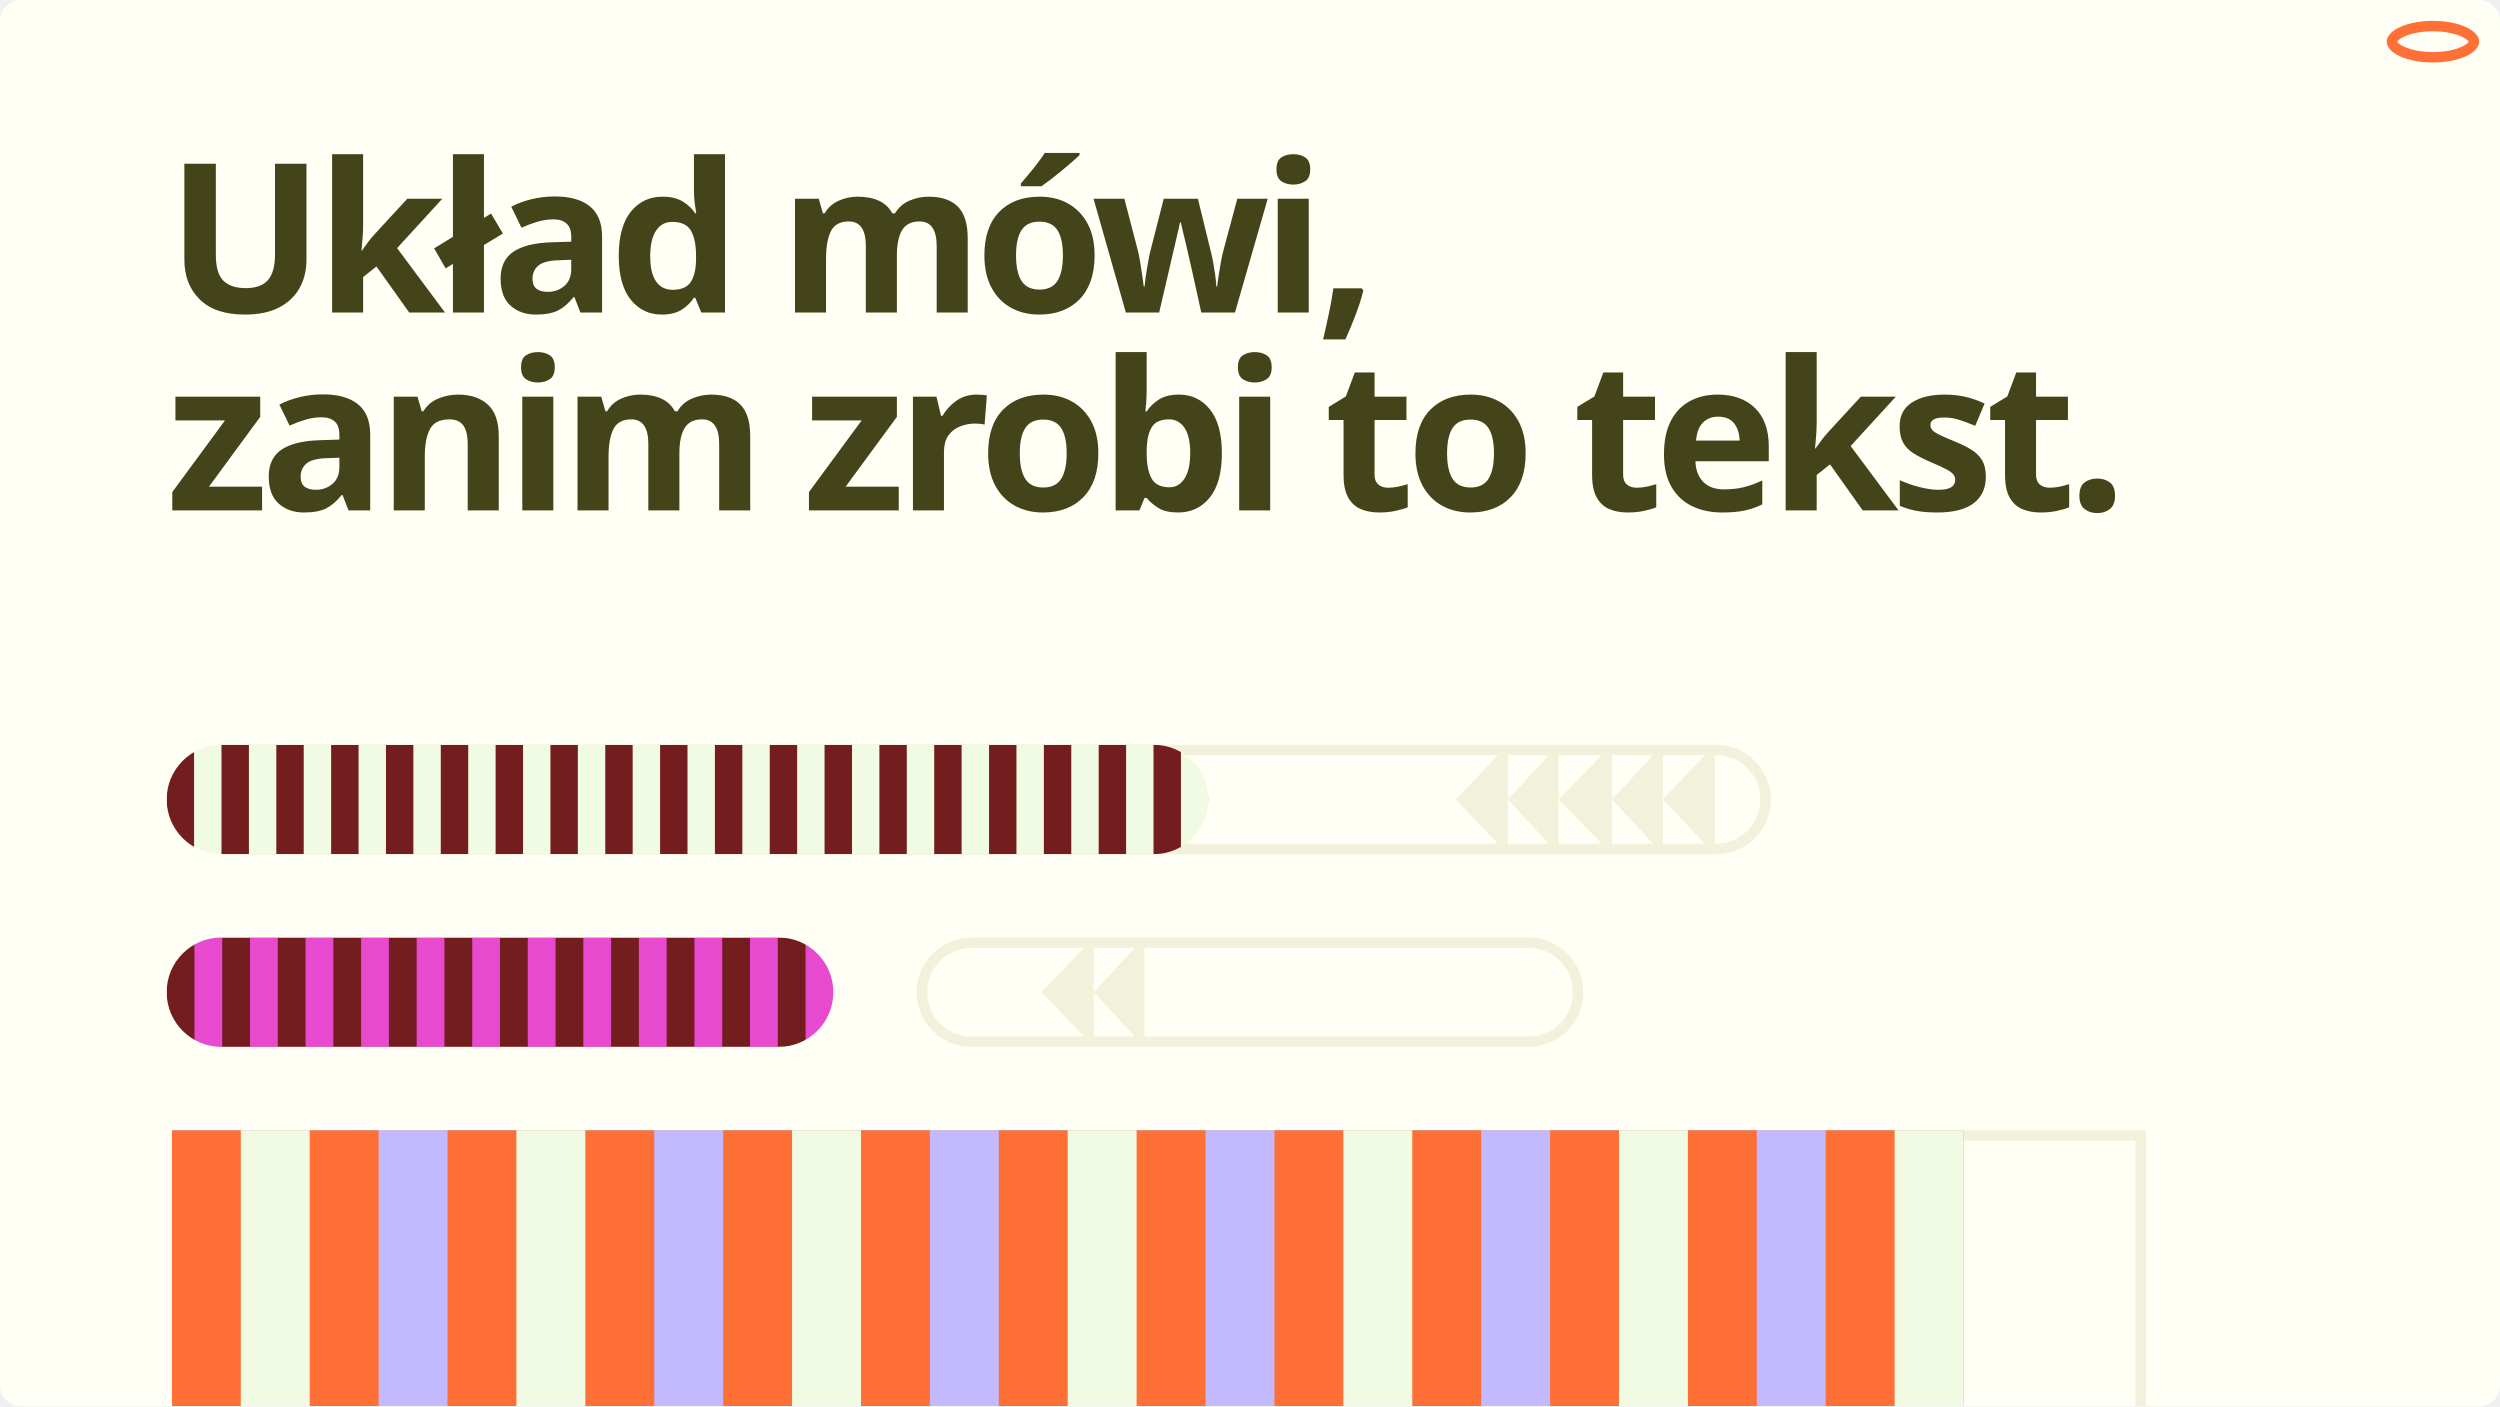
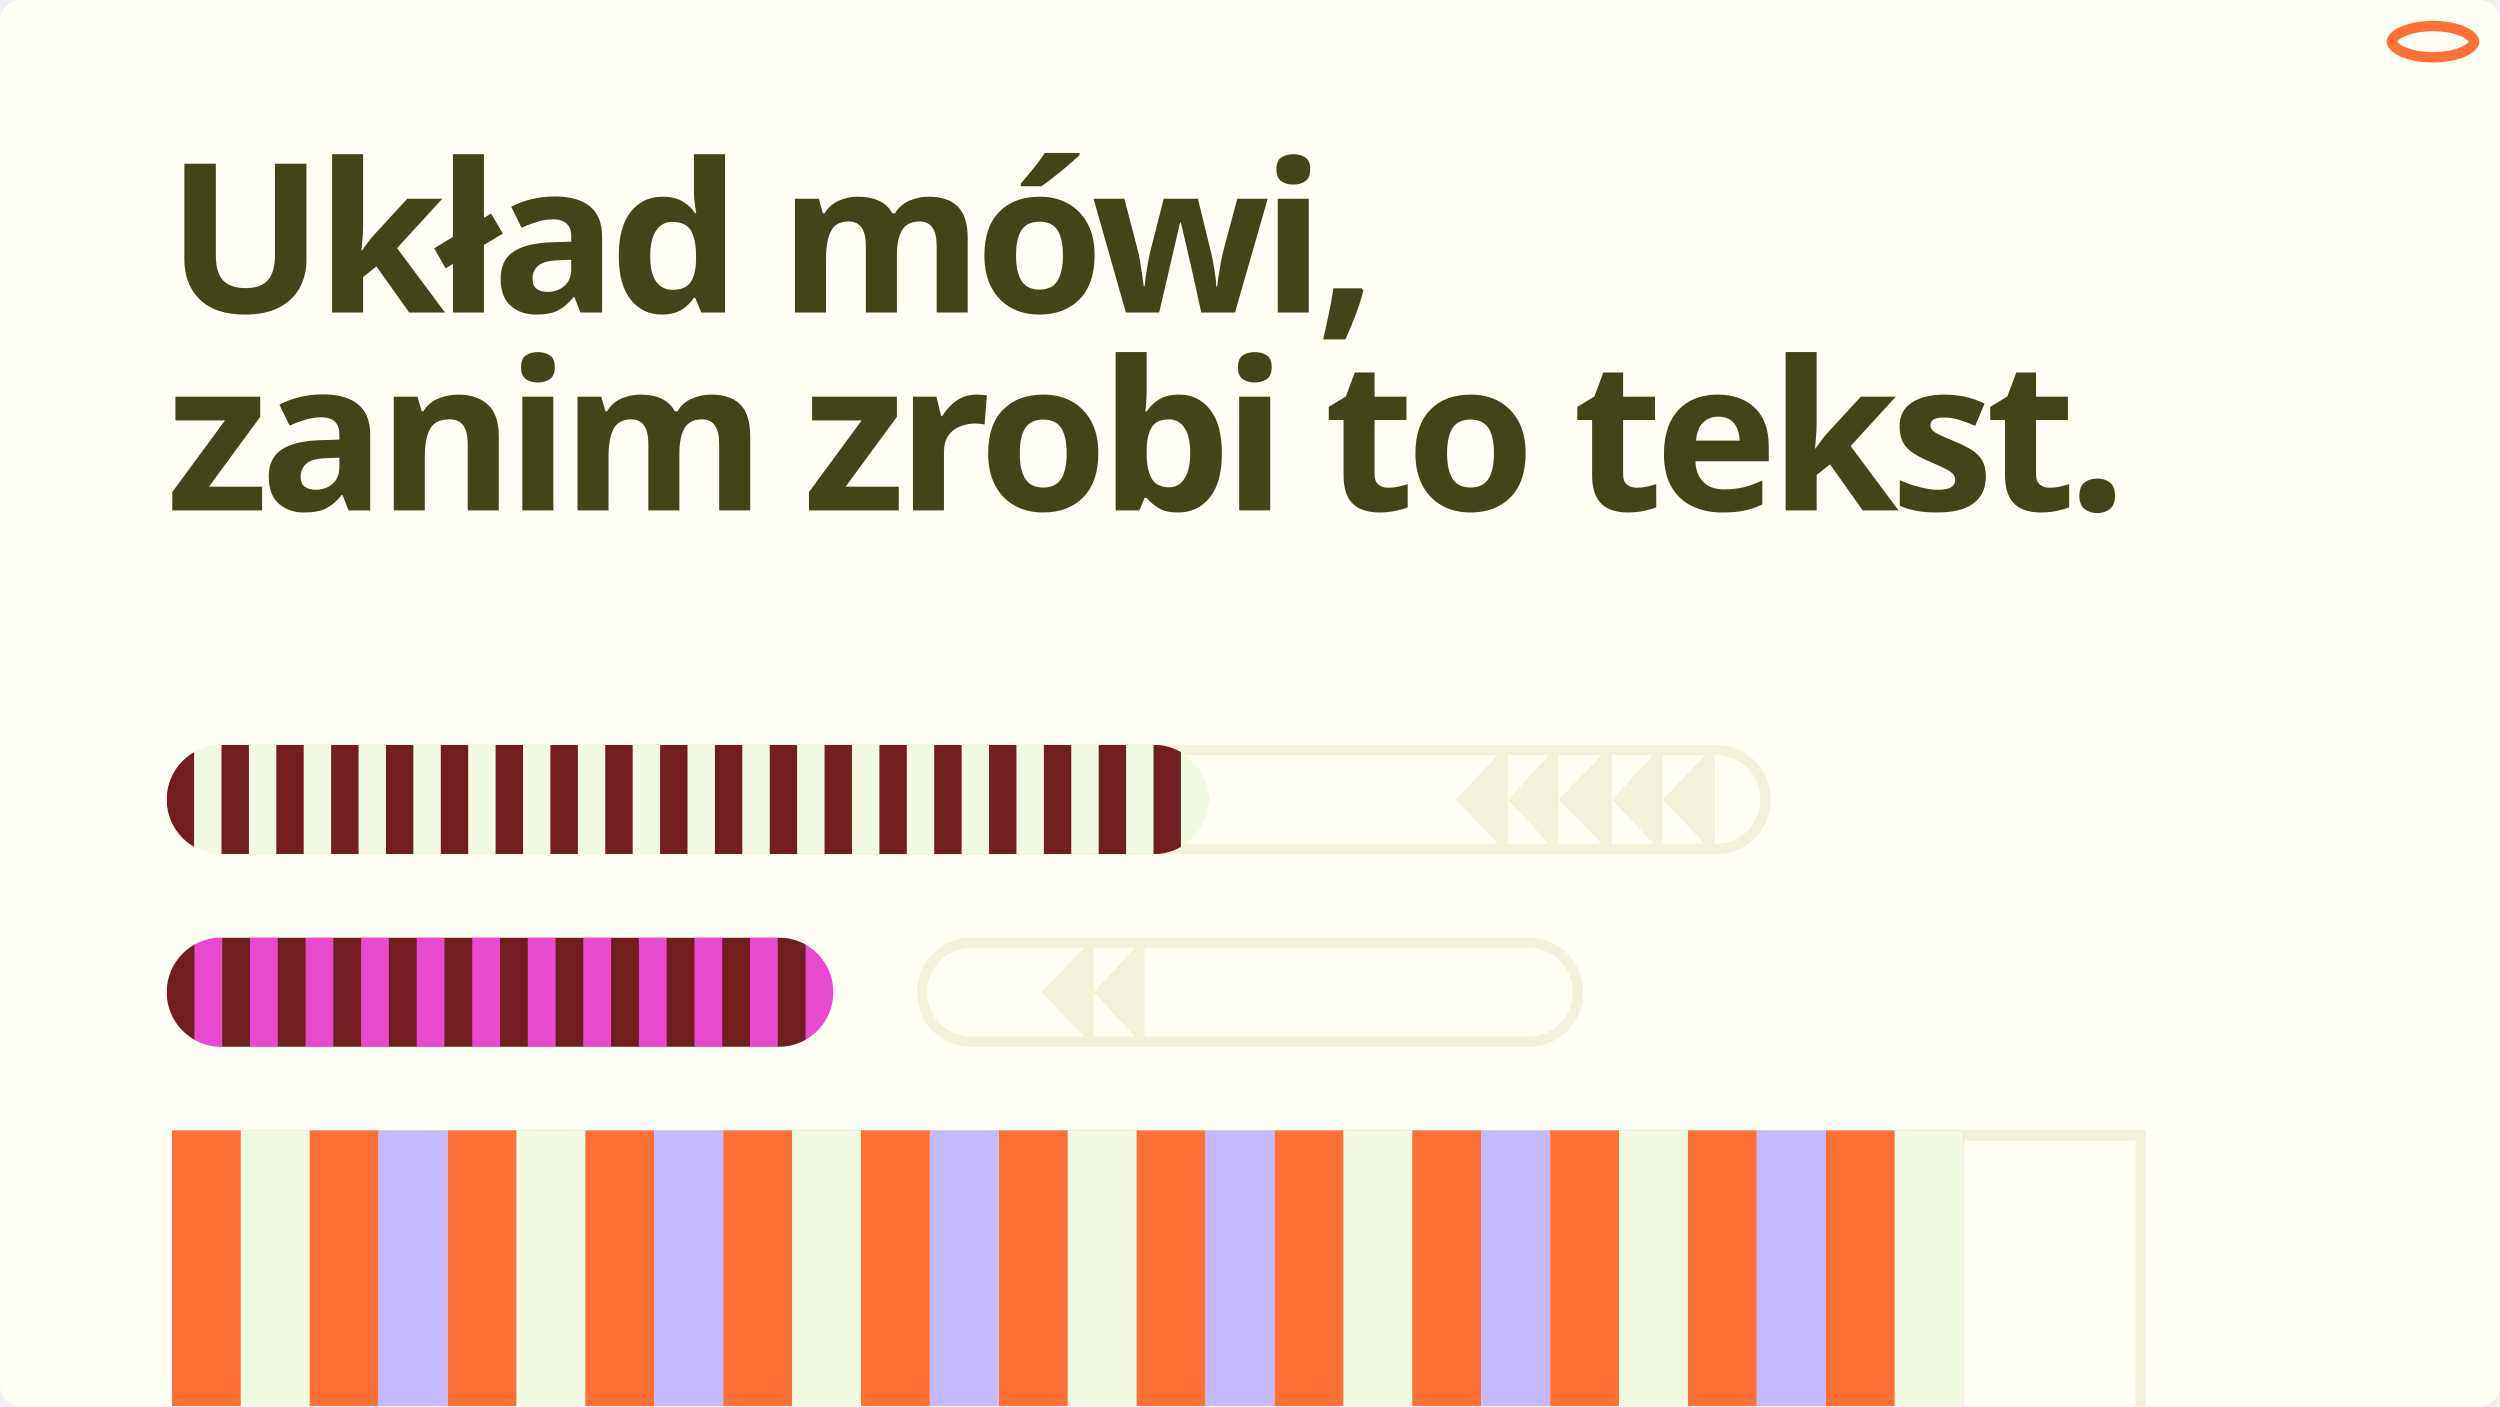
<svg xmlns="http://www.w3.org/2000/svg" width="1920" height="1080" viewBox="0 0 1920 1080" fill="none">
-   <g>
-     <g id="01. Percepcja">
-       <g clip-path="url(#clip0_104_158)">
-         <rect width="1920" height="1080" rx="16" fill="#FFFFF5" />
-         <g id="Shape">
-           <mask id="path-4-inside-1_104_158" fill="white">
-             <path d="M560 614C560 590.804 578.804 572 602 572H1318C1341.2 572 1360 590.804 1360 614C1360 637.196 1341.2 656 1318 656H602C578.804 656 560 637.196 560 614Z" />
-           </mask>
-           <path d="M560 614M1360 614M1360 614M560 614M602 572V580H1318V572V564H602V572ZM1360 614M1318 656V648H602V656V664H1318V656ZM560 614M602 656V648C583.222 648 568 632.778 568 614H560H552C552 641.614 574.386 664 602 664V656ZM1360 614H1352C1352 632.778 1336.78 648 1318 648V656V664C1345.61 664 1368 641.614 1368 614H1360ZM1318 572V580C1336.78 580 1352 595.222 1352 614H1360H1368C1368 586.386 1345.61 564 1318 564V572ZM602 572V564C574.386 564 552 586.386 552 614H560H568C568 595.222 583.222 580 602 580V572Z" fill="#F1F1DC" mask="url(#path-4-inside-1_104_158)" />
-         </g>
-         <g id="Shape_2">
-           <mask id="path-6-inside-2_104_158" fill="white">
-             <path d="M704 762C704 738.804 722.804 720 746 720H1174C1197.2 720 1216 738.804 1216 762C1216 785.196 1197.2 804 1174 804H746C722.804 804 704 785.196 704 762Z" />
-           </mask>
-           <path d="M704 762M1216 762M1216 762M704 762M746 720V728H1174V720V712H746V720ZM1216 762M1174 804V796H746V804V812H1174V804ZM704 762M746 804V796C727.222 796 712 780.778 712 762H704H696C696 789.614 718.386 812 746 812V804ZM1216 762H1208C1208 780.778 1192.78 796 1174 796V804V812C1201.61 812 1224 789.614 1224 762H1216ZM1174 720V728C1192.78 728 1208 743.222 1208 762H1216H1224C1224 734.386 1201.61 712 1174 712V720ZM746 720V712C718.386 712 696 734.386 696 762H704H712C712 743.222 727.222 728 746 728V720Z" fill="#F1F1DC" mask="url(#path-6-inside-2_104_158)" />
-         </g>
-         <g id="Shape_3">
-           <mask id="path-8-inside-3_104_158" fill="white">
-             <path d="M272 868H1648V1164H272V868Z" />
-           </mask>
-           <path d="M272 868V860H264V868H272ZM1648 868H1656V860H1648V868ZM1648 1164V1172H1656V1164H1648ZM272 1164H264V1172H272V1164ZM272 868V876H1648V868V860H272V868ZM1648 868H1640V1164H1648H1656V868H1648ZM1648 1164V1156H272V1164V1172H1648V1164ZM272 1164H280V868H272H264V1164H272Z" fill="#F1F1DC" mask="url(#path-8-inside-3_104_158)" />
-         </g>
-         <g id="Frame 1236">
-           <path id="Ellipse 8" d="M1868.5 20C1877.87 20 1886.16 21.72 1891.96 24.333C1898.13 27.114 1900 30.133 1900 32C1900 33.867 1898.13 36.886 1891.96 39.667C1886.16 42.28 1877.87 44 1868.5 44C1859.13 44 1850.84 42.28 1845.04 39.667C1838.87 36.886 1837 33.867 1837 32C1837 30.133 1838.87 27.114 1845.04 24.333C1850.84 21.72 1859.13 20 1868.5 20Z" stroke="#FF7036" stroke-width="8" />
-         </g>
-         <text id="UkÅ‚ad mÃ³wi, zanim zrobi to tekst." fill="#44441A" style="white-space: pre" xml:space="preserve" font-family="Figtree" font-size="160" font-weight="600" letter-spacing="-0.04em">
-           <tspan x="128" y="240">Układ mówi,
+   <g id="01. Percepcja">
+     <g clip-path="url(#clip0_171_2)">
+       <rect width="1920" height="1080" rx="16" fill="#FFFFF5" />
+       <g id="Shape">
+         <mask id="path-2-inside-1_171_2" fill="white">
+           <path d="M560 614C560 590.804 578.804 572 602 572H1318C1341.2 572 1360 590.804 1360 614C1360 637.196 1341.2 656 1318 656H602C578.804 656 560 637.196 560 614Z" />
+         </mask>
+         <path d="M560 614M1360 614M1360 614M560 614M602 572V580H1318V572V564H602V572ZM1360 614M1318 656V648H602V656V664H1318V656ZM560 614M602 656V648C583.222 648 568 632.778 568 614H560H552C552 641.614 574.386 664 602 664V656ZM1360 614H1352C1352 632.778 1336.78 648 1318 648V656V664C1345.61 664 1368 641.614 1368 614H1360ZM1318 572V580C1336.78 580 1352 595.222 1352 614H1360H1368C1368 586.386 1345.61 564 1318 564V572ZM602 572V564C574.386 564 552 586.386 552 614H560H568C568 595.222 583.222 580 602 580V572Z" fill="#F1F1DC" mask="url(#path-2-inside-1_171_2)" />
+       </g>
+       <g id="Shape_2">
+         <mask id="path-4-inside-2_171_2" fill="white">
+           <path d="M704 762C704 738.804 722.804 720 746 720H1174C1197.2 720 1216 738.804 1216 762C1216 785.196 1197.2 804 1174 804H746C722.804 804 704 785.196 704 762Z" />
+         </mask>
+         <path d="M704 762M1216 762M1216 762M704 762M746 720V728H1174V720V712H746V720ZM1216 762M1174 804V796H746V804V812H1174V804ZM704 762M746 804V796C727.222 796 712 780.778 712 762H704H696C696 789.614 718.386 812 746 812V804ZM1216 762H1208C1208 780.778 1192.78 796 1174 796V804V812C1201.61 812 1224 789.614 1224 762H1216ZM1174 720V728C1192.78 728 1208 743.222 1208 762H1216H1224C1224 734.386 1201.61 712 1174 712V720ZM746 720V712C718.386 712 696 734.386 696 762H704H712C712 743.222 727.222 728 746 728V720Z" fill="#F1F1DC" mask="url(#path-4-inside-2_171_2)" />
+       </g>
+       <g id="Shape_3">
+         <mask id="path-6-inside-3_171_2" fill="white">
+           <path d="M272 868H1648V1164H272V868Z" />
+         </mask>
+         <path d="M272 868V860H264V868H272ZM1648 868H1656V860H1648V868ZM1648 1164V1172H1656V1164H1648ZM272 1164H264V1172H272V1164ZM272 868V876H1648V868V860H272V868ZM1648 868H1640V1164H1648H1656V868H1648ZM1648 1164V1156H272V1164V1172H1648V1164ZM272 1164H280V868H272H264V1164H272Z" fill="#F1F1DC" mask="url(#path-6-inside-3_171_2)" />
+       </g>
+       <g id="Frame 1236">
+         <path id="Ellipse 8" d="M1868.5 20C1877.87 20 1886.16 21.72 1891.96 24.333C1898.13 27.114 1900 30.133 1900 32C1900 33.867 1898.13 36.886 1891.96 39.667C1886.16 42.28 1877.87 44 1868.5 44C1859.13 44 1850.84 42.28 1845.04 39.667C1838.87 36.886 1837 33.867 1837 32C1837 30.133 1838.87 27.114 1845.04 24.333C1850.84 21.72 1859.13 20 1868.5 20Z" stroke="#FF7036" stroke-width="8" />
+       </g>
+       <text id="UkÅ‚ad mÃ³wi, zanim zrobi to tekst." fill="#44441A" style="white-space: pre" xml:space="preserve" font-family="Figtree" font-size="160" font-weight="600" letter-spacing="-0.04em">
+         <tspan x="128" y="240">Układ mówi,
</tspan>
-           <tspan x="128" y="392">zanim zrobi to tekst.</tspan>
-         </text>
-         <g id="Pattern / Shape">
-           <mask id="mask0_104_158" style="mask-type:alpha" maskUnits="userSpaceOnUse" x="128" y="572" width="800" height="84">
-             <rect id="Shape_4" x="128" y="572" width="800" height="84" rx="42" fill="#FF7036" />
-           </mask>
-           <g mask="url(#mask0_104_158)">
-             <g id="Pattern">
-               <g id="Pattern tiles" clip-path="url(#clip1_104_158)">
-                 <rect width="800" height="84" transform="translate(128 572)" fill="#E2F79A" />
-                 <g id="Tile / vstripes">
-                   <rect width="800" height="84" transform="translate(128 572)" fill="#731D1E" />
-                   <path id="Vector" d="M149.05 572H170.1V656H149.05V572ZM191.16 572H212.21V656H191.16V572ZM233.26 572H254.31V656H233.26V572ZM275.37 572H296.42V656H275.37V572ZM317.47 572H338.52V656H317.47V572ZM359.58 572H380.63V656H359.58V572ZM401.68 572H422.73V656H401.68V572ZM443.79 572H464.84V656H443.79V572ZM485.89 572H506.94V656H485.89V572ZM528 572H549.05V656H528V572ZM570.11 572H591.16V656H570.11V572ZM612.21 572H633.26V656H612.21V572ZM654.32 572H675.37V656H654.32V572ZM696.42 572H717.47V656H696.42V572ZM738.53 572H759.58V656H738.53V572ZM780.63 572H801.68V656H780.63V572ZM822.74 572H843.79V656H822.74V572ZM864.84 572H885.89V656H864.84V572ZM906.95 572H928V656H906.95V572Z" fill="#F1FBE3" />
-                 </g>
+         <tspan x="128" y="392">zanim zrobi to tekst.</tspan>
+       </text>
+       <g id="Pattern / Shape">
+         <mask id="mask0_171_2" style="mask-type:alpha" maskUnits="userSpaceOnUse" x="128" y="572" width="800" height="84">
+           <rect id="Shape_4" x="128" y="572" width="800" height="84" rx="42" fill="#FF7036" />
+         </mask>
+         <g mask="url(#mask0_171_2)">
+           <g id="Pattern">
+             <g id="Pattern tiles">
+               <path id="Color 1" d="M928 572V656H128V572H928Z" fill="#731D1E" />
+               <g id="Color 2">
+                 <path d="M170.1 656H149.05V572H170.1V656Z" fill="#F1FBE3" />
+                 <path d="M212.21 656H191.16V572H212.21V656Z" fill="#F1FBE3" />
+                 <path d="M254.31 656H233.26V572H254.31V656Z" fill="#F1FBE3" />
+                 <path d="M296.42 656H275.37V572H296.42V656Z" fill="#F1FBE3" />
+                 <path d="M338.52 656H317.47V572H338.52V656Z" fill="#F1FBE3" />
+                 <path d="M380.63 656H359.58V572H380.63V656Z" fill="#F1FBE3" />
+                 <path d="M422.729 656H401.68V572H422.729V656Z" fill="#F1FBE3" />
+                 <path d="M464.84 656H443.79V572H464.84V656Z" fill="#F1FBE3" />
+                 <path d="M506.939 656H485.89V572H506.939V656Z" fill="#F1FBE3" />
+                 <path d="M549.05 656H528V572H549.05V656Z" fill="#F1FBE3" />
+                 <path d="M591.16 656H570.109V572H591.16V656Z" fill="#F1FBE3" />
+                 <path d="M633.26 656H612.21V572H633.26V656Z" fill="#F1FBE3" />
+                 <path d="M675.37 656H654.32V572H675.37V656Z" fill="#F1FBE3" />
+                 <path d="M717.47 656H696.42V572H717.47V656Z" fill="#F1FBE3" />
+                 <path d="M759.58 656H738.53V572H759.58V656Z" fill="#F1FBE3" />
+                 <path d="M801.68 656H780.63V572H801.68V656Z" fill="#F1FBE3" />
+                 <path d="M843.79 656H822.74V572H843.79V656Z" fill="#F1FBE3" />
+                 <path d="M885.89 656H864.84V572H885.89V656Z" fill="#F1FBE3" />
+                 <path d="M928 656H906.95V572H928V656Z" fill="#F1FBE3" />
              </g>
            </g>
          </g>
        </g>
-         <g id="Pattern / Shape_2">
-           <mask id="mask1_104_158" style="mask-type:alpha" maskUnits="userSpaceOnUse" x="128" y="720" width="512" height="84">
-             <rect id="Shape_5" x="128" y="720" width="512" height="84" rx="42" fill="#9A62EE" />
-           </mask>
-           <g mask="url(#mask1_104_158)">
-             <g id="Pattern_2">
-               <g id="Pattern tiles_2" clip-path="url(#clip2_104_158)">
-                 <rect width="512" height="84" transform="translate(128 720)" fill="#FF7036" />
-                 <g id="Tile / vstripes_2" clip-path="url(#clip3_104_158)">
-                   <rect width="512" height="84" transform="translate(128 720)" fill="#731D1E" />
-                   <path id="Vector_2" d="M149.33 720H170.66V804H149.33V720ZM192 720H213.33V804H192V720ZM234.67 720H256V804H234.67V720ZM277.33 720H298.66V804H277.33V720ZM320 720H341.33V804H320V720ZM362.67 720H384V804H362.67V720ZM405.33 720H426.66V804H405.33V720ZM448 720H469.33V804H448V720ZM490.67 720H512V804H490.67V720ZM533.33 720H554.66V804H533.33V720ZM576 720H597.33V804H576V720ZM618.67 720H640V804H618.67V720Z" fill="#E84ACF" />
-                 </g>
+       </g>
+       <g id="Pattern / Shape_2">
+         <mask id="mask1_171_2" style="mask-type:alpha" maskUnits="userSpaceOnUse" x="128" y="720" width="512" height="84">
+           <rect id="Shape_5" x="128" y="720" width="512" height="84" rx="42" fill="#9A62EE" />
+         </mask>
+         <g mask="url(#mask1_171_2)">
+           <g id="Pattern_2">
+             <g id="Pattern tiles_2">
+               <path id="Color 1_2" d="M640 720V804H128V720H640Z" fill="#731D1E" />
+               <g id="Color 2_2">
+                 <path d="M170.66 804H149.33V720H170.66V804Z" fill="#E84ACF" />
+                 <path d="M213.33 804H192V720H213.33V804Z" fill="#E84ACF" />
+                 <path d="M256 804H234.67V720H256V804Z" fill="#E84ACF" />
+                 <path d="M298.66 804H277.33V720H298.66V804Z" fill="#E84ACF" />
+                 <path d="M341.33 804H320V720H341.33V804Z" fill="#E84ACF" />
+                 <path d="M384 804H362.67V720H384V804Z" fill="#E84ACF" />
+                 <path d="M426.66 804H405.33V720H426.66V804Z" fill="#E84ACF" />
+                 <path d="M469.33 804H448V720H469.33V804Z" fill="#E84ACF" />
+                 <path d="M512 804H490.67V720H512V804Z" fill="#E84ACF" />
+                 <path d="M554.66 804H533.33V720H554.66V804Z" fill="#E84ACF" />
+                 <path d="M597.33 804H576V720H597.33V804Z" fill="#E84ACF" />
+                 <path d="M640 804H618.67V720H640V804Z" fill="#E84ACF" />
              </g>
            </g>
          </g>
        </g>
-         <path id="Vector 11" d="M1277 614L1317 656L1317 572L1277 614Z" fill="#F1F1DC" />
-         <path id="Vector 12" d="M1238 614L1277 656L1277 572L1238 614Z" fill="#F1F1DC" />
-         <path id="Vector 13" d="M1197 614L1238 656L1238 572L1197 614Z" fill="#F1F1DC" />
-         <path id="Vector 14" d="M1158 614L1197 656L1197 572L1158 614Z" fill="#F1F1DC" />
-         <path id="Vector 16" d="M840 762L879 804L879 720L840 762Z" fill="#F1F1DC" />
-         <path id="Vector 15" d="M1118 614L1158 656L1158 572L1118 614Z" fill="#F1F1DC" />
-         <path id="Vector 17" d="M800 762L840 804L840 720L800 762Z" fill="#F1F1DC" />
-         <g id="Pattern / Shape_3">
-           <mask id="mask2_104_158" style="mask-type:alpha" maskUnits="userSpaceOnUse" x="132" y="868" width="1376" height="212">
-             <path id="Shape_6" d="M132 868H1508V1080H132V868Z" fill="#D9D9D9" />
-           </mask>
-           <g mask="url(#mask2_104_158)">
-             <g id="Pattern_3">
-               <g id="Pattern tiles_3" clip-path="url(#clip4_104_158)">
-                 <rect width="1376" height="212" transform="translate(132 868)" fill="#4F4FF7" />
-                 <g id="Tile / vstripes_3">
-                   <rect width="1376" height="212" transform="translate(132 868)" fill="#FF7036" />
-                   <path id="Vector_3" d="M184.92 868H237.84V1080H184.92V868ZM396.62 868H449.54V1080H396.62V868ZM608.31 868H661.23V1080H608.31V868ZM820 868H872.92V1080H820V868ZM1031.69 868H1084.61V1080H1031.69V868ZM1243.38 868H1296.3V1080H1243.38V868ZM1455.08 868H1508V1080H1455.08V868Z" fill="#F1FBE3" />
-                   <path id="Vector_4" d="M290.77 868H343.69V1080H290.77V868ZM502.46 868H555.38V1080H502.46V868ZM714.15 868H767.07V1080H714.15V868ZM925.85 868H978.77V1080H925.85V868ZM1137.54 868H1190.46V1080H1137.54V868ZM1349.23 868H1402.15V1080H1349.23V868Z" fill="#C3B9FF" />
-                 </g>
+       </g>
+       <path id="Vector 11" d="M1277 614L1317 656L1317 572L1277 614Z" fill="#F1F1DC" />
+       <path id="Vector 12" d="M1238 614L1277 656L1277 572L1238 614Z" fill="#F1F1DC" />
+       <path id="Vector 13" d="M1197 614L1238 656L1238 572L1197 614Z" fill="#F1F1DC" />
+       <path id="Vector 14" d="M1158 614L1197 656L1197 572L1158 614Z" fill="#F1F1DC" />
+       <path id="Vector 16" d="M840 762L879 804L879 720L840 762Z" fill="#F1F1DC" />
+       <path id="Vector 15" d="M1118 614L1158 656L1158 572L1118 614Z" fill="#F1F1DC" />
+       <path id="Vector 17" d="M800 762L840 804L840 720L800 762Z" fill="#F1F1DC" />
+       <g id="Pattern / Shape_3">
+         <mask id="mask2_171_2" style="mask-type:alpha" maskUnits="userSpaceOnUse" x="132" y="868" width="1376" height="212">
+           <path id="Shape_6" d="M132 868H1508V1080H132V868Z" fill="#D9D9D9" />
+         </mask>
+         <g mask="url(#mask2_171_2)">
+           <g id="Pattern_3">
+             <g id="Pattern tiles_3">
+               <path id="Color 1_3" d="M1508 868V1080H132V868H1508Z" fill="#FF7036" />
+               <g id="Color 2_3">
+                 <path d="M237.84 1080H184.92V868H237.84V1080Z" fill="#F1FBE3" />
+                 <path d="M343.69 1080H290.771V868H343.69V1080Z" fill="#F1FBE3" />
+                 <path d="M449.54 1080H396.62V868H449.54V1080Z" fill="#F1FBE3" />
+                 <path d="M555.38 1080H502.46V868H555.38V1080Z" fill="#F1FBE3" />
+                 <path d="M661.229 1080H608.31V868H661.229V1080Z" fill="#F1FBE3" />
+                 <path d="M767.07 1080H714.15V868H767.07V1080Z" fill="#F1FBE3" />
+                 <path d="M872.92 1080H820V868H872.92V1080Z" fill="#F1FBE3" />
+                 <path d="M978.771 1080H925.85V868H978.771V1080Z" fill="#F1FBE3" />
+                 <path d="M1084.61 1080H1031.69V868H1084.61V1080Z" fill="#F1FBE3" />
+                 <path d="M1190.46 1080H1137.54V868H1190.46V1080Z" fill="#F1FBE3" />
+                 <path d="M1296.3 1080H1243.38V868H1296.3V1080Z" fill="#F1FBE3" />
+                 <path d="M1402.15 1080H1349.23V868H1402.15V1080Z" fill="#F1FBE3" />
+                 <path d="M1508 1080H1455.08V868H1508V1080Z" fill="#F1FBE3" />
+               </g>
+               <g id="Color 3">
+                 <path d="M343.69 1080H290.771V868H343.69V1080Z" fill="#C3B9FF" />
+                 <path d="M555.38 1080H502.46V868H555.38V1080Z" fill="#C3B9FF" />
+                 <path d="M767.07 1080H714.15V868H767.07V1080Z" fill="#C3B9FF" />
+                 <path d="M978.771 1080H925.85V868H978.771V1080Z" fill="#C3B9FF" />
+                 <path d="M1190.46 1080H1137.54V868H1190.46V1080Z" fill="#C3B9FF" />
+                 <path d="M1402.15 1080H1349.23V868H1402.15V1080Z" fill="#C3B9FF" />
              </g>
            </g>
          </g>
        </g>
      </g>
    </g>
  </g>
  <defs>
-     <clipPath id="clip0_104_158">
+     <clipPath id="clip0_171_2">
      <rect width="1920" height="1080" rx="16" fill="white" />
-     </clipPath>
-     <clipPath id="clip1_104_158">
-       <rect width="800" height="84" fill="white" transform="translate(128 572)" />
-     </clipPath>
-     <clipPath id="clip2_104_158">
-       <rect width="512" height="84" fill="white" transform="translate(128 720)" />
-     </clipPath>
-     <clipPath id="clip3_104_158">
-       <rect width="512" height="84" fill="white" transform="translate(128 720)" />
-     </clipPath>
-     <clipPath id="clip4_104_158">
-       <rect width="1376" height="212" fill="white" transform="translate(132 868)" />
    </clipPath>
  </defs>
</svg>
